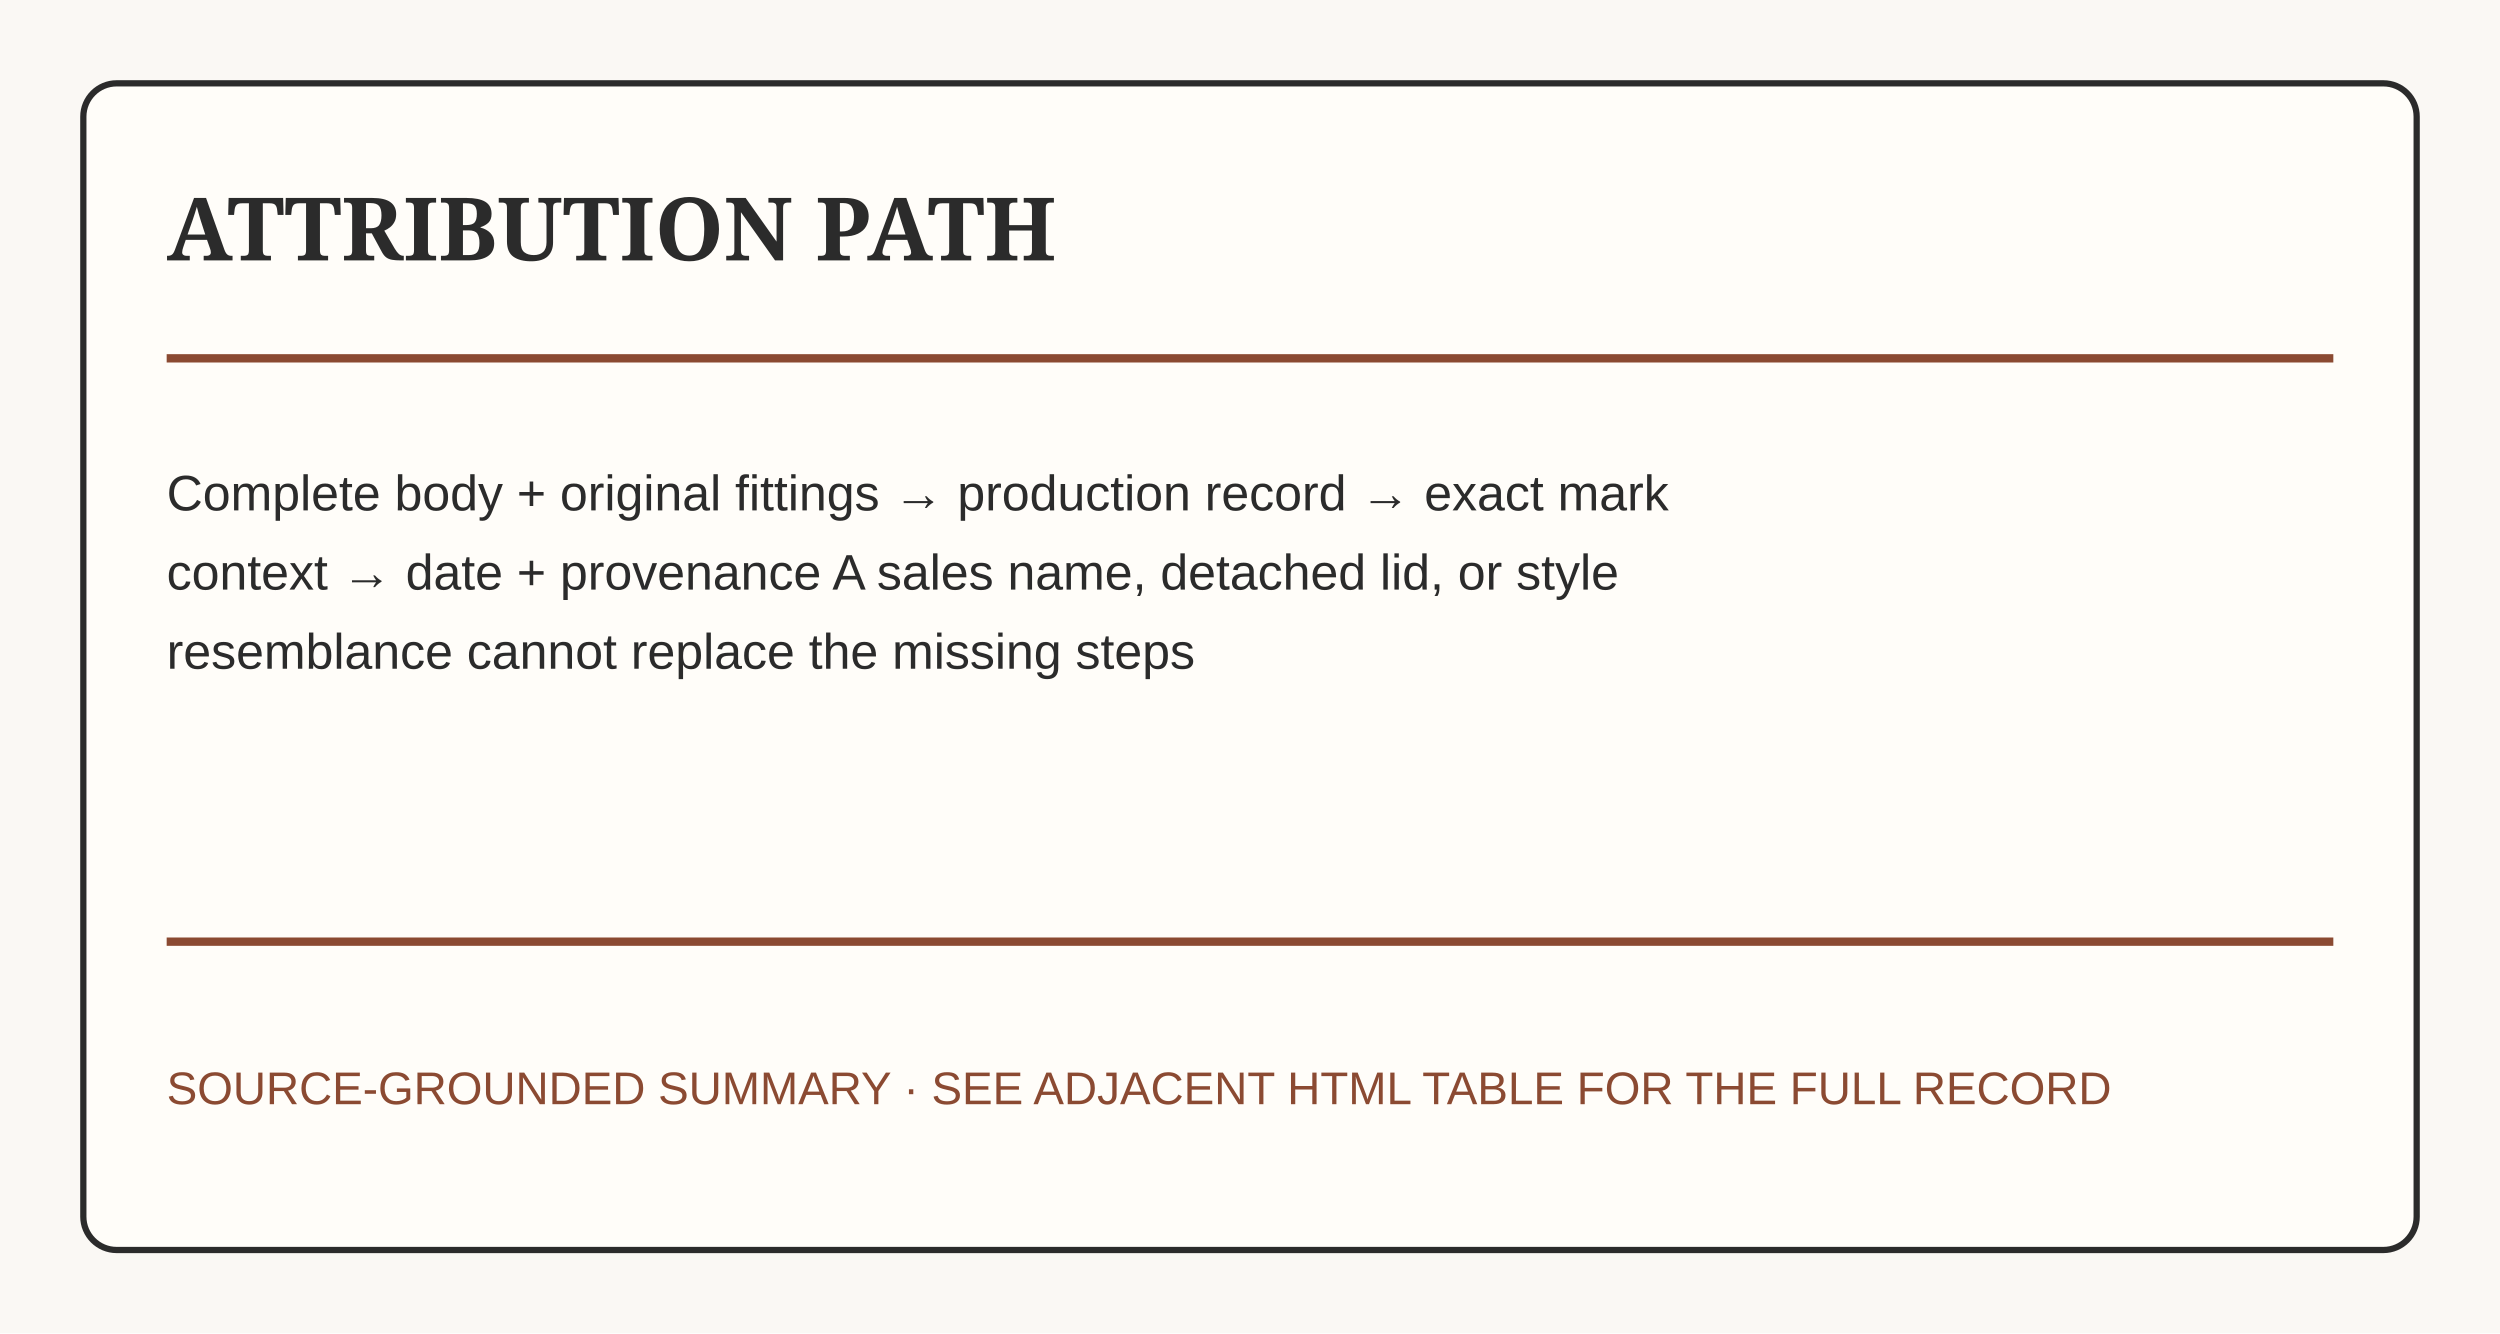
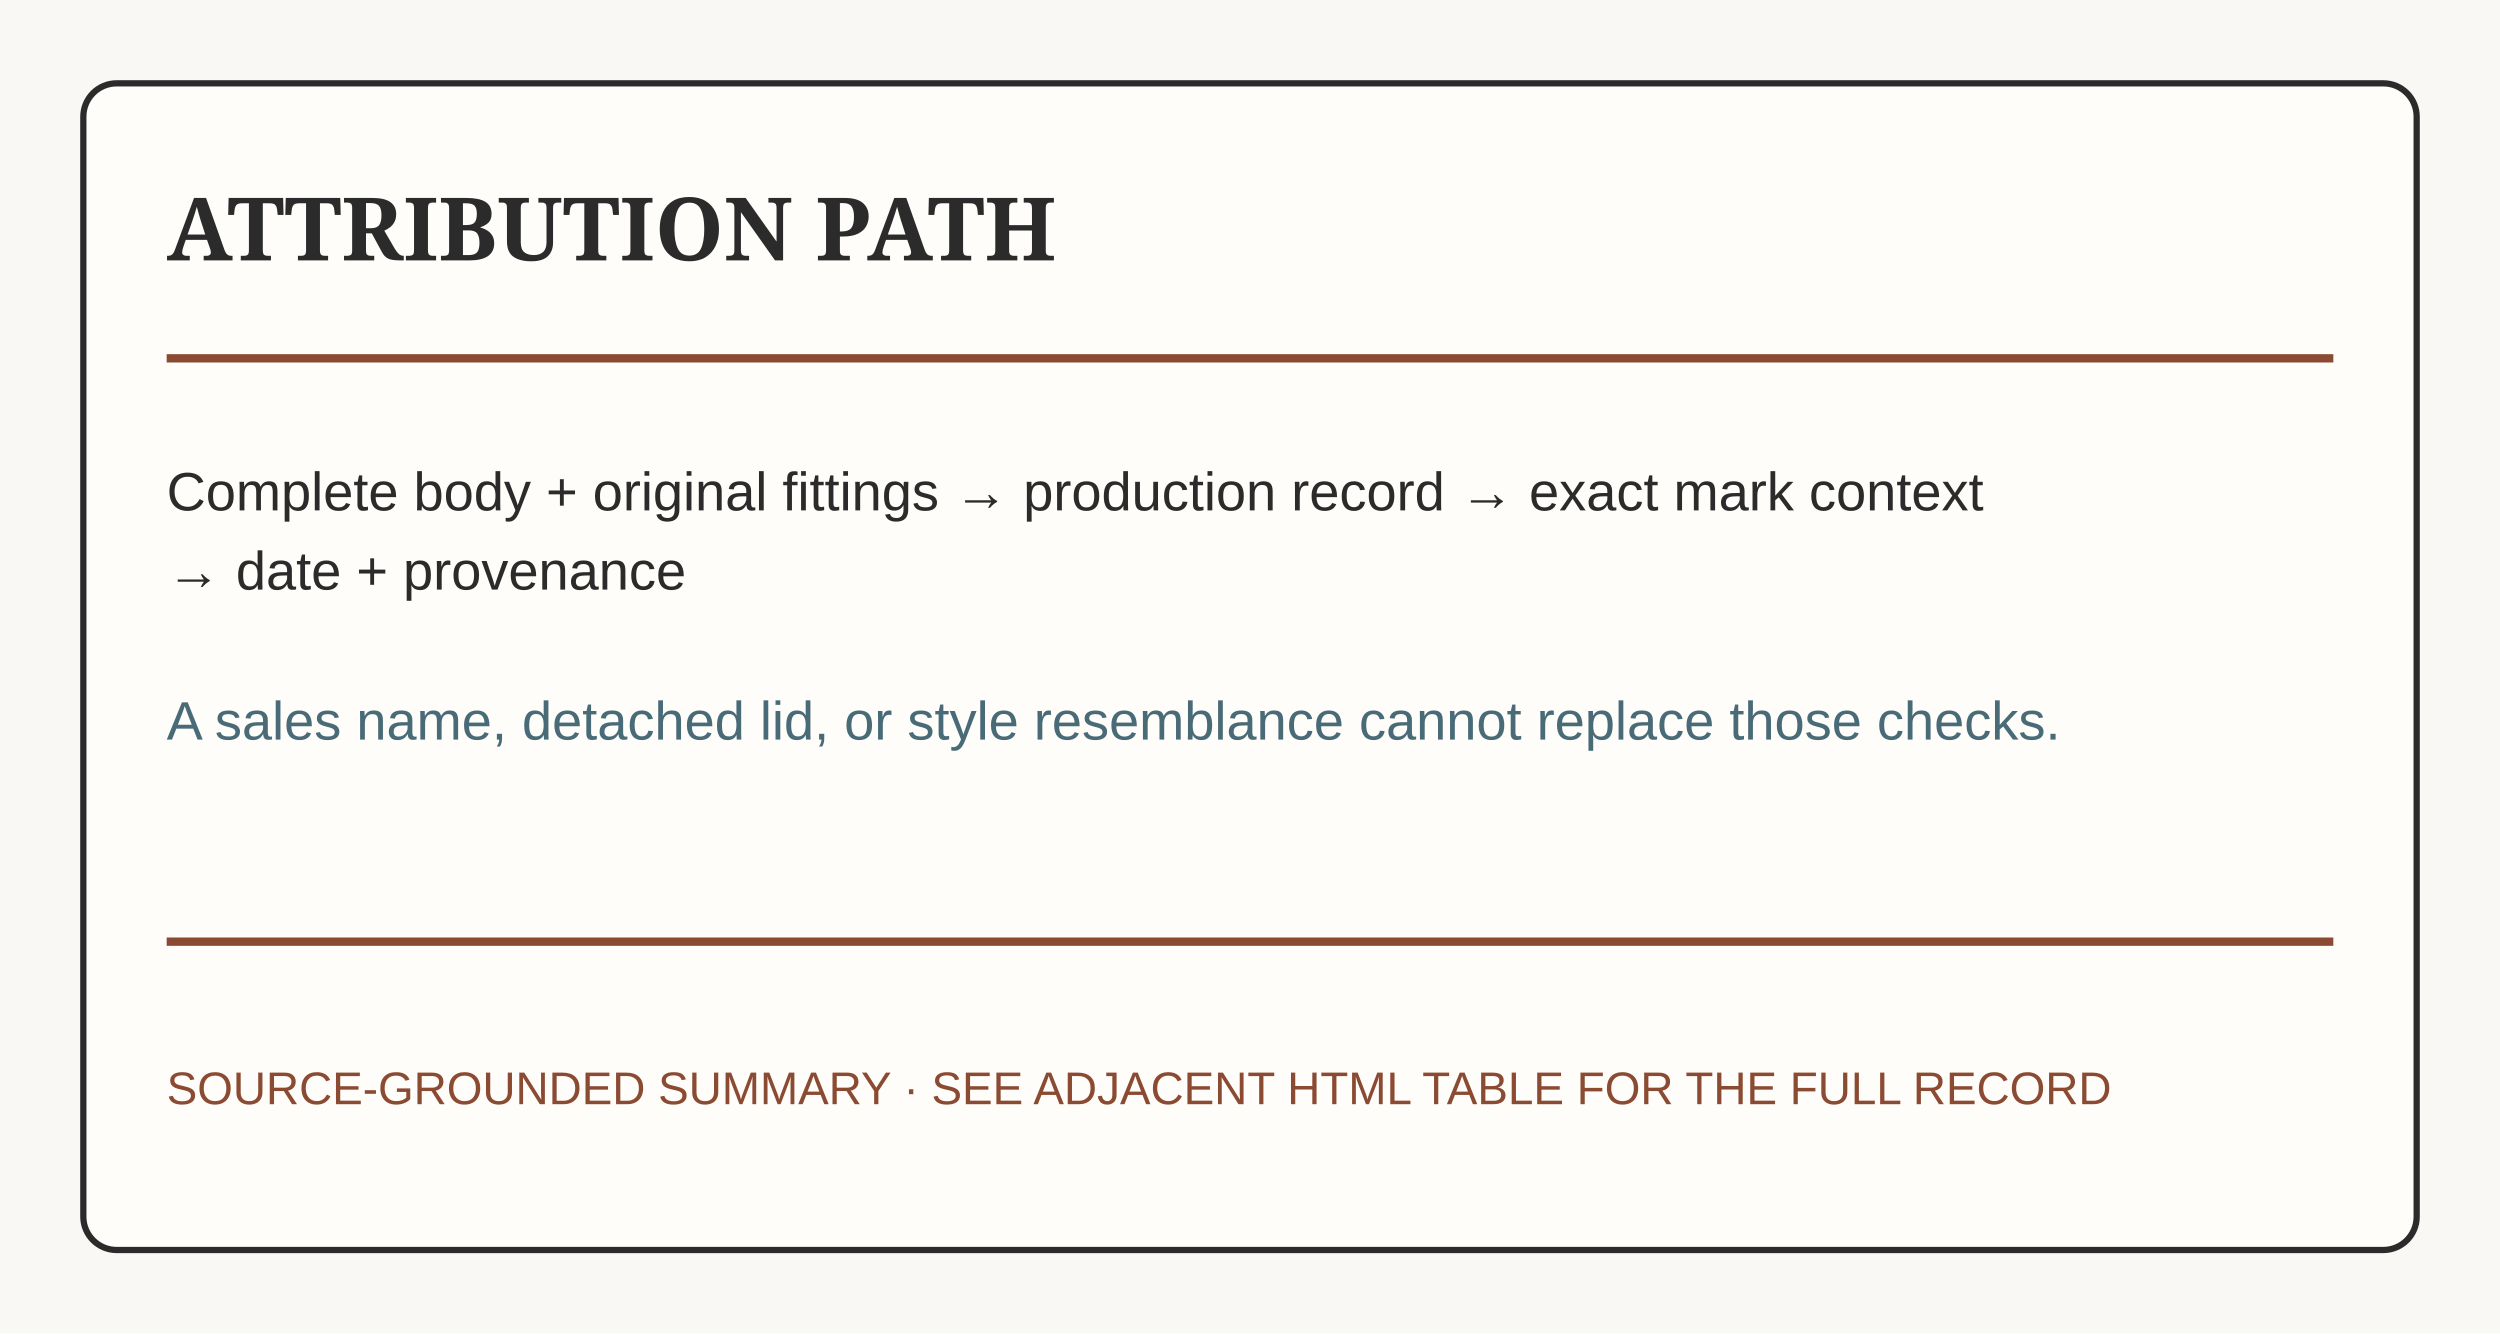
<svg xmlns="http://www.w3.org/2000/svg" viewBox="0 0 1200 640" role="img" aria-labelledby="title desc">
  <rect width="1200" height="640" fill="#faf8f4" />
  <rect x="40" y="40" width="1120" height="560" rx="16" fill="#fffdf9" stroke="#2b2b2b" stroke-width="3" />
  <path d="M80 172H1120M80 452H1120" stroke="#8b4a32" stroke-width="4" />
  <text x="80" y="125" fill="#2b2b2b" font-family="Georgia, serif" font-size="42" font-weight="bold">ATTRIBUTION PATH</text>
-   <text x="80" y="245" fill="#2b2b2b" font-family="Arial, sans-serif" font-size="24">Complete body + original fittings → production record → exact mark</text>
-   <text x="80" y="283" fill="#2b2b2b" font-family="Arial, sans-serif" font-size="24">context → date + provenance A sales name, detached lid, or style</text>
-   <text x="80" y="321" fill="#2b2b2b" font-family="Arial, sans-serif" font-size="24">resemblance cannot replace the missing steps</text>
+   <text x="80" y="245" fill="#2b2b2b" font-family="Arial, sans-serif" font-size="26">Complete body + original fittings → production record → exact mark context</text>
+   <text x="80" y="283" fill="#2b2b2b" font-family="Arial, sans-serif" font-size="26">→ date + provenance</text>
+   <text x="80" y="355" fill="#496b78" font-family="Arial, sans-serif" font-size="26">A sales name, detached lid, or style resemblance cannot replace those checks.</text>
  <text x="80" y="530" fill="#8b4a32" font-family="Arial, sans-serif" font-size="22">SOURCE-GROUNDED SUMMARY · SEE ADJACENT HTML TABLE FOR THE FULL RECORD</text>
</svg>
